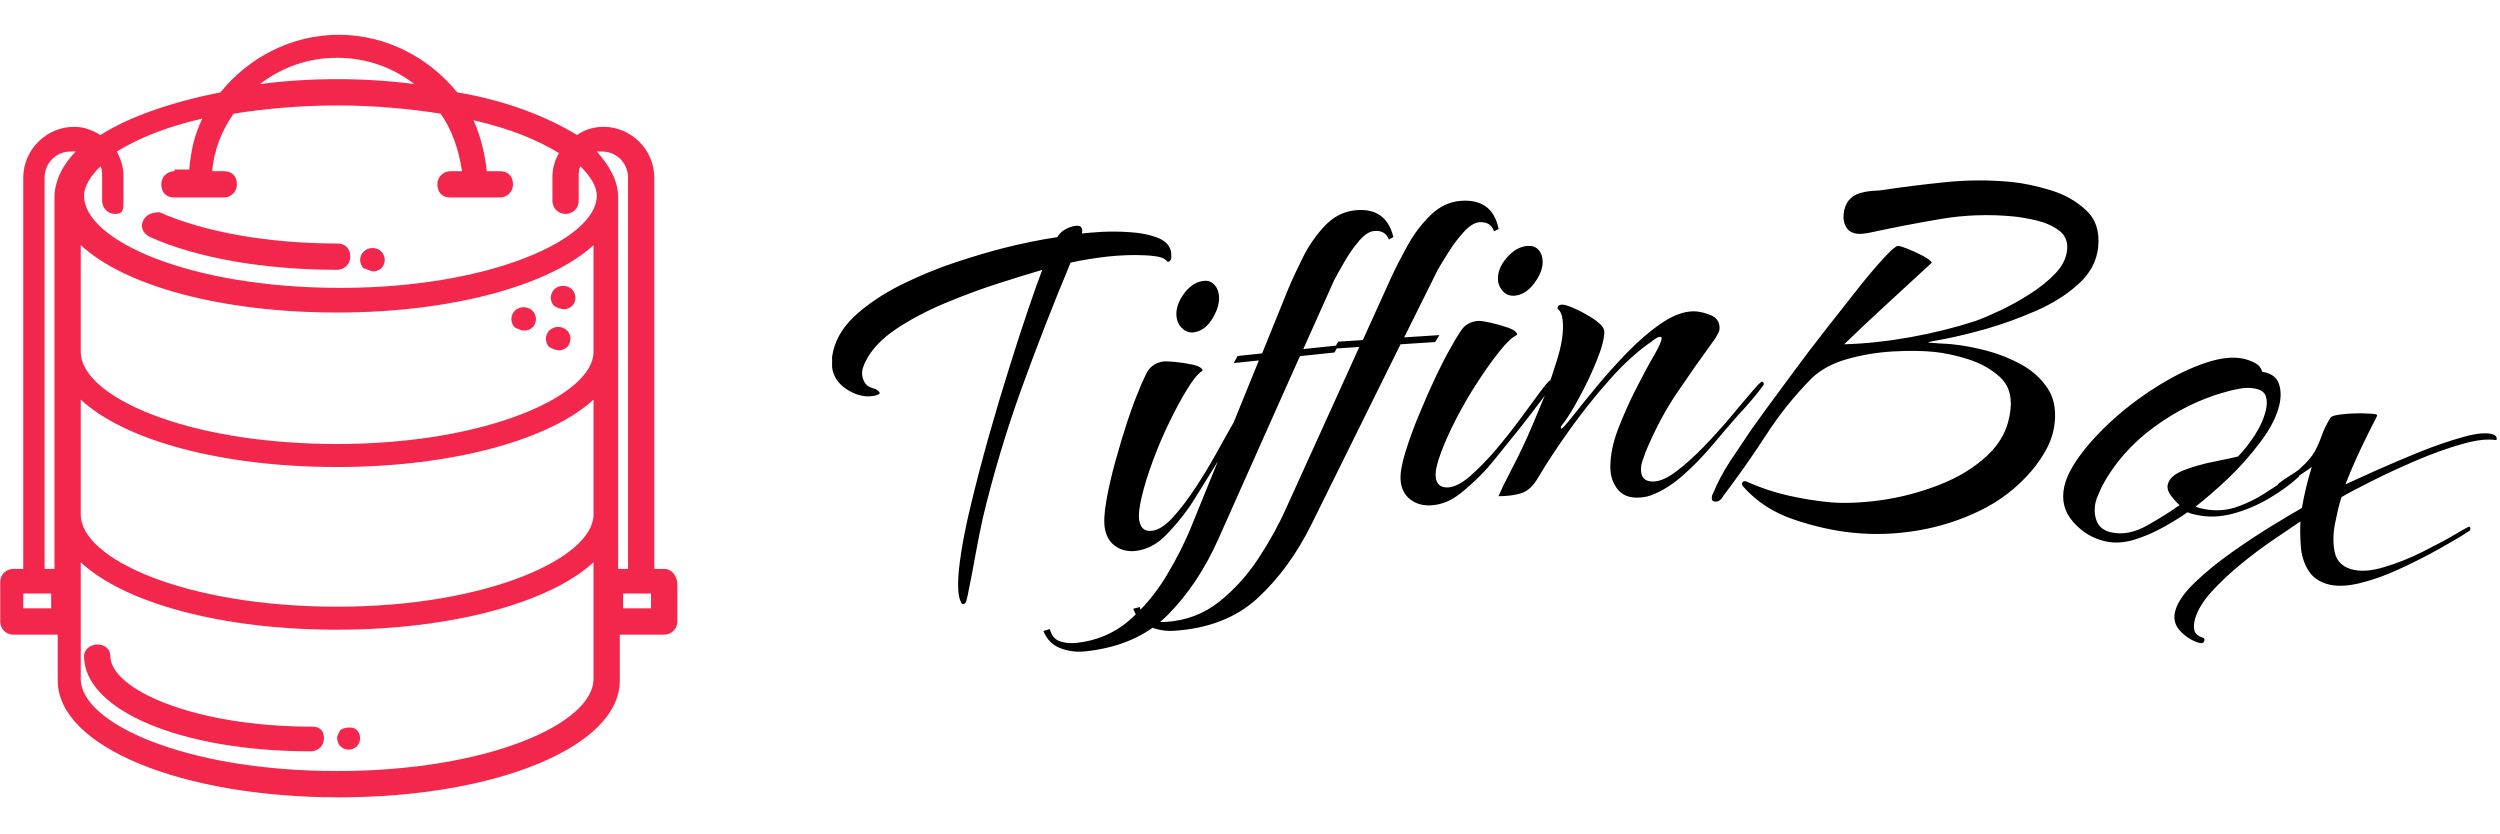
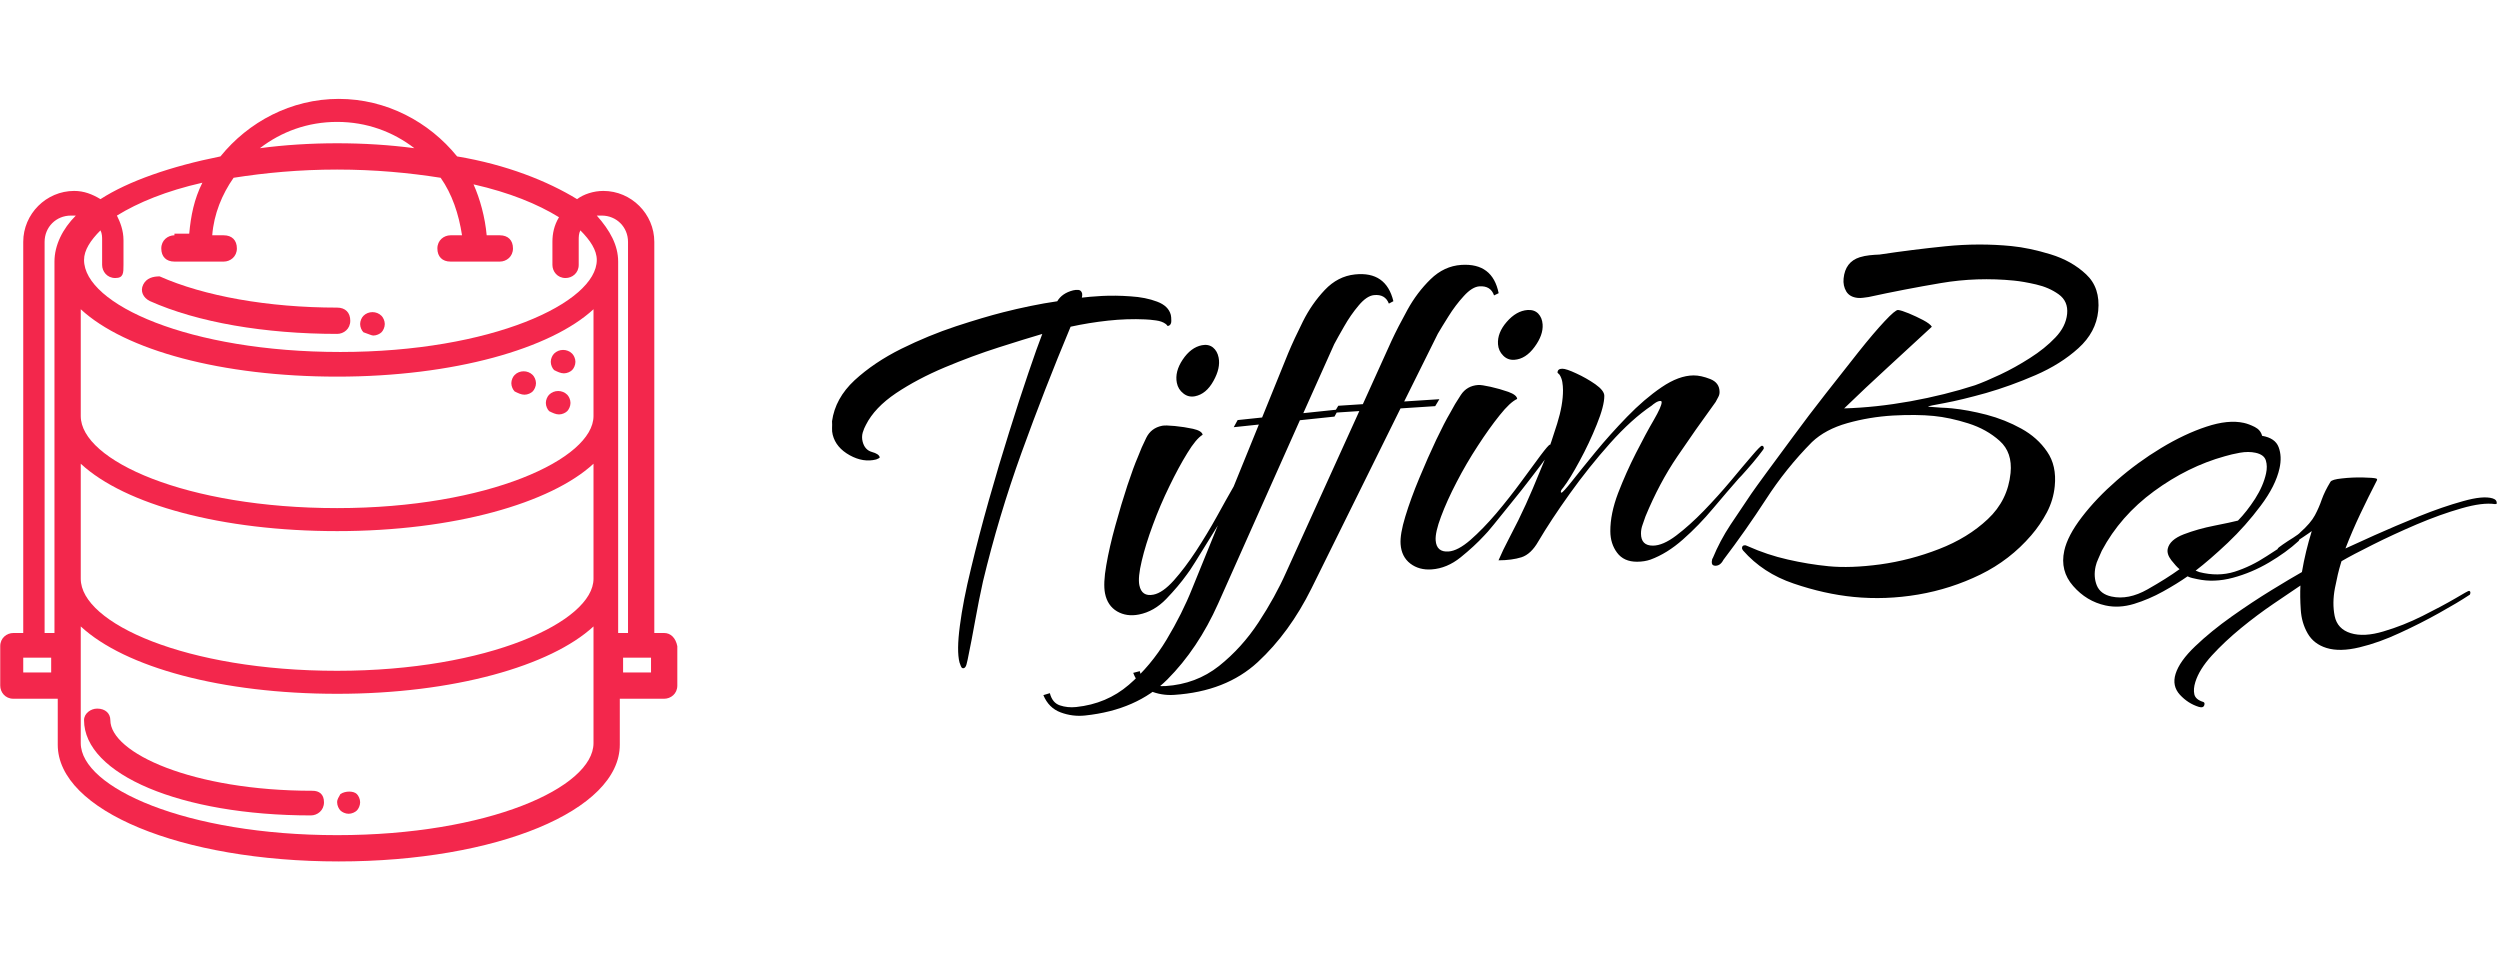
- <svg xmlns="http://www.w3.org/2000/svg" version="1.1" width="150" height="50" viewBox="0 0 2000 611">
+ <svg xmlns="http://www.w3.org/2000/svg" version="1.1" width="130" height="50" viewBox="0 0 2000 611">
  <g transform="matrix(1,0,0,1,-1.209961,-0.4814424)">
    <svg viewBox="0 0 396 121" data-background-color="#ffffff" preserveAspectRatio="xMidYMid meet" height="611" width="2000">
      <g id="tight-bounds" transform="matrix(1,0,0,1,0.2395723,0.09534293)">
        <svg viewBox="0 0 395.52 120.809" height="120.809" width="395.52">
          <g>
            <svg viewBox="0 0 593.149 181.174" height="120.809" width="395.52">
              <g transform="matrix(1,0,0,1,197.6292,34.59998)">
                <svg viewBox="0 0 395.52 111.974" height="111.974" width="395.52">
                  <g id="textblocktransform">
                    <svg viewBox="0 0 395.52 111.974" height="111.974" width="395.52" id="textblock">
                      <g>
                        <svg viewBox="0 0 395.52 111.974" height="111.974" width="395.52">
                          <g transform="matrix(1,0,0,1,0,0)">
                            <svg width="395.52" viewBox="-1.584 -23.161 129.828 36.755" height="111.974" data-palette-color="#000000">
                              <path d="M8.687 9.88v0c-0.103 0.026-0.18-0.033-0.231-0.178-0.059-0.15-0.092-0.241-0.1-0.274v0c-0.153-0.601-0.143-1.549 0.028-2.845 0.166-1.294 0.456-2.789 0.871-4.483 0.406-1.7 0.868-3.465 1.385-5.296 0.517-1.831 1.048-3.61 1.592-5.338 0.537-1.726 1.037-3.263 1.498-4.613 0.46-1.355 0.821-2.369 1.083-3.041v0c-0.903 0.264-2.038 0.615-3.406 1.053-1.374 0.439-2.773 0.957-4.196 1.554-1.417 0.595-2.684 1.265-3.801 2.01-1.116 0.752-1.899 1.578-2.352 2.477v0c-0.095 0.169-0.178 0.369-0.249 0.6-0.065 0.23-0.067 0.464-0.007 0.704v0c0.11 0.433 0.351 0.702 0.722 0.807 0.363 0.1 0.565 0.234 0.608 0.402v0c0.01 0.039-0.026 0.075-0.107 0.11-0.079 0.041-0.135 0.065-0.167 0.073v0c-0.672 0.171-1.36 0.061-2.065-0.33-0.713-0.396-1.155-0.927-1.324-1.593v0c-0.043-0.168-0.06-0.343-0.051-0.523 0.009-0.181 0.008-0.36-0.002-0.536v0c0.165-1.191 0.75-2.255 1.756-3.193 1.015-0.933 2.23-1.751 3.647-2.456 1.412-0.697 2.834-1.283 4.268-1.758 1.435-0.469 2.657-0.832 3.665-1.088v0c0.704-0.179 1.412-0.343 2.125-0.489 0.719-0.149 1.42-0.272 2.103-0.371v0c0.25-0.422 0.663-0.705 1.238-0.852v0c0.136-0.035 0.274-0.046 0.415-0.033 0.149 0.017 0.245 0.11 0.287 0.277v0c0.018 0.071 0.011 0.179-0.02 0.325v0c0.346-0.047 0.871-0.091 1.576-0.133 0.706-0.035 1.449-0.025 2.226 0.032 0.783 0.048 1.471 0.186 2.066 0.413 0.593 0.221 0.949 0.567 1.07 1.038v0c0.025 0.097 0.038 0.255 0.038 0.475-0.001 0.213-0.085 0.342-0.253 0.384v0c-0.032 0.008-0.061-0.012-0.087-0.06-0.033-0.047-0.069-0.082-0.11-0.106v0c-0.178-0.133-0.425-0.222-0.739-0.266-0.314-0.044-0.599-0.071-0.856-0.081v0c-0.94-0.043-1.905-0.01-2.896 0.097-0.991 0.108-1.962 0.266-2.913 0.474v0c-1.355 3.241-2.63 6.514-3.825 9.818-1.193 3.31-2.197 6.662-3.011 10.054v0c-0.217 0.984-0.418 1.991-0.603 3.023-0.185 1.031-0.381 2.054-0.591 3.07v0c-0.016 0.073-0.046 0.197-0.09 0.374-0.046 0.17-0.118 0.267-0.215 0.292zM26.726-11.328v0c-0.34 0.067-0.643-0.005-0.909-0.218-0.273-0.211-0.443-0.487-0.51-0.827v0c-0.115-0.582 0.037-1.186 0.457-1.813 0.425-0.635 0.925-1.009 1.5-1.122v0c0.34-0.067 0.627-0.008 0.861 0.176 0.227 0.186 0.374 0.449 0.441 0.789v0c0.107 0.543-0.027 1.15-0.404 1.823-0.375 0.679-0.854 1.076-1.436 1.192zM22.356 5.693v0c-0.641 0.127-1.211 0.046-1.709-0.243-0.5-0.295-0.814-0.763-0.941-1.404v0c-0.101-0.51-0.069-1.24 0.097-2.19 0.164-0.957 0.401-1.992 0.711-3.107 0.308-1.121 0.622-2.165 0.94-3.132 0.32-0.96 0.589-1.693 0.809-2.199v0c0.187-0.499 0.407-1.001 0.66-1.507 0.252-0.512 0.666-0.825 1.241-0.938v0c0.17-0.034 0.498-0.027 0.983 0.019 0.485 0.047 0.958 0.12 1.419 0.219 0.463 0.106 0.714 0.26 0.754 0.463v0c-0.346 0.211-0.744 0.687-1.195 1.429-0.458 0.743-0.923 1.603-1.396 2.58-0.479 0.978-0.909 1.984-1.289 3.017-0.381 1.027-0.672 1.964-0.871 2.813-0.204 0.856-0.267 1.487-0.186 1.892v0c0.122 0.615 0.49 0.861 1.104 0.739v0c0.477-0.094 1.006-0.464 1.585-1.108 0.573-0.643 1.152-1.41 1.737-2.301 0.584-0.897 1.124-1.792 1.619-2.685 0.49-0.892 0.906-1.637 1.251-2.235 0.344-0.598 0.548-0.904 0.613-0.917v0c0.137-0.027 0.22 0.028 0.247 0.165v0c0.014 0.072-0.109 0.344-0.368 0.817-0.26 0.473-0.596 1.059-1.008 1.759-0.405 0.699-0.831 1.401-1.275 2.108-0.445 0.706-0.826 1.322-1.144 1.847-0.325 0.52-0.543 0.845-0.653 0.975v0c-0.442 0.617-0.979 1.254-1.61 1.909-0.632 0.655-1.34 1.06-2.125 1.215zM18.151 13.57v0c-0.656 0.069-1.292-0.012-1.906-0.242-0.621-0.23-1.07-0.678-1.348-1.347v0l0.507-0.153c0.127 0.503 0.388 0.821 0.784 0.953 0.396 0.133 0.819 0.175 1.27 0.128v0c1.585-0.167 2.952-0.743 4.102-1.729 1.149-0.992 2.132-2.168 2.947-3.527 0.816-1.359 1.483-2.693 2.003-4.001v0l5.193-12.773-1.959 0.206 0.304-0.555 1.909-0.201 2.036-5.02c0.305-0.729 0.688-1.554 1.148-2.474 0.46-0.92 1.027-1.737 1.703-2.451 0.676-0.715 1.461-1.119 2.356-1.213v0c1.618-0.17 2.616 0.526 2.995 2.088v0l-0.352 0.188c-0.194-0.503-0.582-0.723-1.166-0.662v0c-0.378 0.04-0.775 0.309-1.192 0.809-0.417 0.493-0.796 1.039-1.135 1.638-0.34 0.592-0.597 1.051-0.77 1.378v0l-2.411 5.381 2.735-0.287-0.303 0.555-2.696 0.283-6.379 14.305c-1.048 2.342-2.366 4.311-3.954 5.906-1.595 1.596-3.736 2.534-6.421 2.817zM25.093 11.962v0c-0.659 0.043-1.29-0.063-1.895-0.318-0.611-0.254-1.042-0.721-1.293-1.399v0l0.512-0.134c0.106 0.507 0.355 0.835 0.746 0.984 0.39 0.148 0.812 0.208 1.264 0.179v0c1.59-0.103 2.979-0.625 4.167-1.564 1.188-0.946 2.216-2.081 3.086-3.407 0.869-1.326 1.589-2.632 2.16-3.919v0l5.698-12.556-1.966 0.128 0.326-0.542 1.916-0.125 2.234-4.935c0.334-0.717 0.749-1.525 1.246-2.426 0.496-0.901 1.096-1.695 1.799-2.381 0.704-0.687 1.504-1.06 2.403-1.119v0c1.623-0.105 2.593 0.63 2.909 2.206v0l-0.36 0.174c-0.173-0.51-0.553-0.746-1.138-0.708v0c-0.379 0.025-0.787 0.278-1.223 0.761-0.437 0.476-0.837 1.006-1.2 1.591-0.363 0.578-0.638 1.027-0.824 1.347v0l-2.623 5.281 2.744-0.178-0.325 0.542-2.705 0.176-6.944 14.04c-1.14 2.299-2.535 4.213-4.186 5.743-1.658 1.531-3.833 2.384-6.528 2.559zM51.633-14.171v0c-0.346 0.024-0.638-0.085-0.876-0.329-0.244-0.243-0.379-0.538-0.403-0.884v0c-0.042-0.592 0.184-1.173 0.679-1.742 0.5-0.577 1.043-0.886 1.628-0.928v0c0.346-0.024 0.623 0.069 0.832 0.282 0.202 0.213 0.316 0.492 0.34 0.838v0c0.039 0.552-0.17 1.138-0.627 1.759-0.457 0.627-0.981 0.962-1.573 1.004zM45.182 2.176v0c-0.652 0.046-1.207-0.105-1.666-0.454-0.46-0.355-0.712-0.858-0.759-1.51v0c-0.037-0.519 0.086-1.239 0.368-2.161 0.282-0.929 0.645-1.927 1.091-2.995 0.445-1.074 0.886-2.071 1.322-2.991 0.437-0.913 0.795-1.607 1.076-2.081v0c0.247-0.472 0.528-0.943 0.842-1.413 0.314-0.477 0.763-0.736 1.349-0.777v0c0.173-0.012 0.497 0.035 0.972 0.141 0.475 0.107 0.936 0.238 1.381 0.394 0.446 0.162 0.676 0.346 0.691 0.552v0c-0.369 0.167-0.824 0.59-1.364 1.27-0.547 0.68-1.115 1.476-1.705 2.386-0.597 0.911-1.148 1.856-1.654 2.834-0.506 0.972-0.91 1.866-1.214 2.683-0.309 0.824-0.449 1.442-0.42 1.854v0c0.044 0.625 0.379 0.916 1.004 0.871v0c0.485-0.034 1.056-0.335 1.711-0.903 0.648-0.567 1.318-1.256 2.009-2.067 0.691-0.818 1.338-1.639 1.941-2.463 0.597-0.824 1.103-1.512 1.518-2.063 0.415-0.551 0.656-0.828 0.723-0.833v0c0.14-0.01 0.214 0.055 0.224 0.195v0c0.005 0.073-0.151 0.328-0.467 0.765-0.317 0.437-0.723 0.977-1.219 1.62-0.489 0.643-0.998 1.287-1.527 1.933-0.529 0.646-0.984 1.209-1.364 1.69-0.387 0.475-0.644 0.771-0.769 0.887v0c-0.515 0.558-1.127 1.122-1.835 1.694-0.708 0.571-1.461 0.885-2.259 0.942zM61.205 1.578v0c-0.693 0.003-1.214-0.231-1.563-0.703-0.349-0.465-0.525-1.024-0.528-1.677v0c-0.004-0.907 0.198-1.898 0.606-2.973 0.415-1.075 0.88-2.117 1.395-3.127 0.509-1.002 0.971-1.861 1.389-2.576 0.41-0.709 0.615-1.17 0.613-1.383v0c0-0.067-0.034-0.1-0.1-0.1v0c-0.107 0-0.23 0.044-0.37 0.132-0.133 0.087-0.236 0.164-0.309 0.232v0c-1.037 0.698-2.116 1.673-3.236 2.925-1.121 1.259-2.171 2.573-3.152 3.944-0.98 1.371-1.798 2.612-2.453 3.722v0c-0.377 0.662-0.815 1.074-1.314 1.236-0.499 0.156-1.096 0.235-1.789 0.238v0c0.237-0.554 0.495-1.092 0.773-1.614 0.271-0.521 0.529-1.026 0.773-1.513v0c0.409-0.835 0.786-1.66 1.128-2.475 0.343-0.815 0.686-1.64 1.029-2.475v0c0.27-0.728 0.559-1.586 0.868-2.574 0.309-0.988 0.461-1.862 0.458-2.622v0c-0.001-0.213-0.019-0.423-0.053-0.63-0.034-0.207-0.105-0.396-0.213-0.569v0c-0.107-0.106-0.161-0.159-0.161-0.159v0c-0.001-0.207 0.122-0.311 0.369-0.312v0c0.207-0.001 0.571 0.121 1.092 0.365 0.521 0.238 1.016 0.519 1.484 0.843 0.468 0.331 0.703 0.633 0.704 0.907v0c0.002 0.52-0.194 1.268-0.59 2.242-0.389 0.968-0.834 1.914-1.337 2.837-0.496 0.922-0.916 1.608-1.26 2.056v0c-0.033 0.04-0.076 0.094-0.129 0.16-0.053 0.067-0.079 0.137-0.079 0.211v0l0.05 0.049c0.073 0 0.352-0.305 0.836-0.914 0.477-0.609 1.087-1.365 1.829-2.268 0.742-0.903 1.562-1.817 2.457-2.742 0.896-0.924 1.792-1.692 2.69-2.302 0.897-0.611 1.729-0.918 2.495-0.922v0c0.38-0.002 0.814 0.093 1.302 0.284 0.481 0.191 0.722 0.527 0.724 1.007v0c0.001 0.14-0.032 0.27-0.098 0.39-0.066 0.127-0.135 0.257-0.208 0.391v0c-1.067 1.465-2.063 2.883-2.99 4.254-0.934 1.371-1.76 2.925-2.479 4.662v0c-0.066 0.207-0.141 0.424-0.227 0.651-0.086 0.227-0.128 0.461-0.126 0.701v0c0.003 0.627 0.314 0.939 0.934 0.935v0c0.52-0.002 1.125-0.265 1.816-0.788 0.691-0.523 1.408-1.167 2.151-1.93 0.743-0.77 1.443-1.547 2.1-2.33 0.65-0.783 1.2-1.436 1.651-1.958 0.444-0.522 0.703-0.783 0.776-0.783v0c0.1 0 0.15 0.069 0.151 0.209v0c0 0.033-0.146 0.234-0.437 0.602-0.292 0.368-0.593 0.726-0.905 1.074-0.305 0.348-0.511 0.572-0.617 0.673v0c-0.584 0.663-1.247 1.436-1.989 2.319-0.743 0.89-1.529 1.7-2.359 2.431-0.823 0.73-1.668 1.254-2.533 1.572v0c-0.313 0.108-0.659 0.163-1.039 0.165zM78.089 4.323v0c-1.519-0.15-3.079-0.498-4.68-1.045-1.595-0.539-2.91-1.399-3.946-2.58v0c-0.06-0.073-0.086-0.146-0.078-0.219v0c0.014-0.139 0.107-0.2 0.279-0.183v0l0.193 0.079c1.001 0.447 2.029 0.79 3.084 1.028 1.061 0.245 2.126 0.421 3.194 0.526v0c1.134 0.112 2.479 0.064 4.033-0.144 1.555-0.215 3.082-0.613 4.58-1.196 1.504-0.582 2.774-1.361 3.808-2.337 1.041-0.976 1.631-2.174 1.772-3.593v0c0.105-1.068-0.177-1.903-0.848-2.505-0.677-0.609-1.496-1.065-2.457-1.369-0.962-0.303-1.857-0.495-2.687-0.576v0c-0.896-0.088-1.956-0.099-3.182-0.033-1.226 0.073-2.412 0.271-3.555 0.593-1.144 0.322-2.063 0.815-2.759 1.476v0c-1.354 1.367-2.553 2.86-3.597 4.478-1.051 1.618-2.154 3.187-3.309 4.708v0c-0.173 0.331-0.399 0.483-0.678 0.456v0c-0.172-0.017-0.249-0.128-0.228-0.334v0c0.014-0.139 0.039-0.224 0.075-0.254v0c0.37-0.901 0.831-1.77 1.383-2.607 0.551-0.83 1.093-1.637 1.626-2.422v0c0.203-0.295 0.595-0.839 1.176-1.632 0.587-0.793 1.283-1.736 2.088-2.829 0.797-1.087 1.644-2.202 2.541-3.346 0.897-1.151 1.744-2.226 2.539-3.226 0.795-1 1.478-1.804 2.047-2.411 0.562-0.601 0.912-0.895 1.052-0.881v0c0.172 0.017 0.452 0.105 0.838 0.264 0.38 0.158 0.751 0.332 1.114 0.522 0.369 0.197 0.596 0.37 0.682 0.52v0c-1.15 1.065-2.3 2.124-3.448 3.176-1.149 1.052-2.279 2.116-3.391 3.192v0c1.639-0.046 3.362-0.231 5.17-0.554 1.808-0.331 3.487-0.748 5.037-1.251v0c0.542-0.194 1.195-0.471 1.961-0.832 0.766-0.36 1.538-0.789 2.318-1.288 0.779-0.493 1.441-1.027 1.987-1.603 0.545-0.569 0.85-1.182 0.916-1.839v0c0.065-0.657-0.156-1.168-0.663-1.532-0.501-0.358-1.085-0.613-1.753-0.766-0.662-0.152-1.234-0.253-1.719-0.3v-0.001c-1.931-0.191-3.833-0.127-5.706 0.191-1.88 0.317-3.762 0.68-5.645 1.09v0c-0.143 0.019-0.285 0.039-0.428 0.058-0.143 0.019-0.28 0.023-0.413 0.01v0c-0.418-0.041-0.716-0.208-0.895-0.5-0.178-0.299-0.249-0.638-0.211-1.016v0c0.085-0.862 0.505-1.414 1.259-1.654v0c0.249-0.076 0.505-0.128 0.769-0.156 0.264-0.028 0.52-0.046 0.769-0.054v0c1.693-0.255 3.409-0.471 5.148-0.647 1.746-0.176 3.461-0.181 5.147-0.015v0c0.935 0.092 1.953 0.307 3.051 0.643 1.099 0.336 2.022 0.856 2.77 1.56 0.748 0.697 1.063 1.649 0.944 2.857v0c-0.109 1.101-0.623 2.069-1.543 2.902-0.92 0.834-2.034 1.534-3.342 2.102-1.309 0.567-2.597 1.033-3.866 1.397-1.275 0.356-2.345 0.616-3.212 0.778-0.873 0.155-1.311 0.249-1.314 0.282v0l0.159 0.016c0.279 0.028 0.565 0.049 0.858 0.064 0.294 0.009 0.58 0.027 0.858 0.055v0c0.823 0.081 1.717 0.247 2.685 0.496 0.973 0.257 1.878 0.618 2.716 1.082 0.845 0.465 1.516 1.064 2.014 1.797 0.504 0.726 0.704 1.624 0.598 2.692v0c-0.071 0.723-0.276 1.406-0.614 2.049-0.345 0.649-0.753 1.245-1.222 1.789v0c-1.105 1.284-2.425 2.303-3.959 3.055-1.541 0.752-3.16 1.272-4.857 1.561-1.697 0.288-3.374 0.35-5.033 0.186zM97.726 4.987v0c-0.983-0.216-1.821-0.72-2.514-1.514-0.694-0.787-0.926-1.705-0.696-2.753v0c0.171-0.781 0.63-1.657 1.374-2.627 0.747-0.976 1.655-1.93 2.727-2.862 1.073-0.939 2.223-1.778 3.45-2.519 1.227-0.741 2.407-1.298 3.541-1.67 1.126-0.374 2.096-0.472 2.91-0.293v0c0.267 0.059 0.554 0.166 0.861 0.322 0.3 0.155 0.489 0.384 0.566 0.687v0c0.684 0.116 1.114 0.412 1.29 0.887 0.181 0.483 0.204 1.031 0.069 1.643v0c-0.2 0.912-0.69 1.886-1.47 2.923-0.774 1.038-1.631 2.004-2.571 2.896-0.946 0.891-1.78 1.613-2.502 2.165v0l0.292 0.115c0.976 0.248 1.893 0.238 2.751-0.031 0.859-0.276 1.692-0.68 2.498-1.213 0.813-0.531 1.588-1.034 2.327-1.506v0l0.131-0.084c0.098 0.021 0.128 0.117 0.09 0.286v0c-0.016 0.072-0.043 0.12-0.083 0.145v0c-0.624 0.573-1.383 1.123-2.276 1.651-0.902 0.532-1.842 0.93-2.822 1.193-0.979 0.263-1.908 0.298-2.787 0.105v0c-0.137-0.03-0.264-0.058-0.381-0.084-0.117-0.026-0.241-0.07-0.37-0.132v0c-0.541 0.38-1.176 0.773-1.907 1.179-0.731 0.406-1.484 0.729-2.26 0.968-0.782 0.238-1.529 0.279-2.238 0.123zM98.196 4.291v0c0.879 0.193 1.818 0.006 2.815-0.559 0.99-0.561 1.821-1.085 2.495-1.572v0c-0.179-0.148-0.394-0.383-0.644-0.704-0.244-0.32-0.336-0.616-0.276-0.89v0c0.103-0.469 0.52-0.845 1.251-1.128 0.738-0.282 1.534-0.506 2.39-0.674 0.849-0.169 1.462-0.3 1.837-0.395v0c0.457-0.466 0.903-1.034 1.336-1.703 0.427-0.671 0.711-1.328 0.853-1.973v0c0.081-0.371 0.077-0.707-0.014-1.007-0.09-0.306-0.356-0.508-0.799-0.605v0c-0.371-0.081-0.78-0.083-1.228-0.004-0.441 0.081-0.833 0.172-1.176 0.275v0c-1.926 0.533-3.767 1.443-5.524 2.729-1.749 1.282-3.105 2.827-4.068 4.636v0c-0.083 0.193-0.172 0.396-0.266 0.607-0.101 0.21-0.173 0.416-0.218 0.618v0c-0.119 0.54-0.087 1.035 0.094 1.485 0.188 0.451 0.568 0.739 1.142 0.864zM105.008 12.897v0c-0.561-0.173-1.053-0.489-1.476-0.948-0.417-0.457-0.529-0.997-0.336-1.621v0c0.205-0.662 0.717-1.383 1.537-2.163 0.822-0.786 1.769-1.557 2.84-2.315 1.063-0.753 2.098-1.438 3.105-2.055 1.007-0.617 1.798-1.088 2.372-1.412v0c0.093-0.55 0.204-1.088 0.331-1.614 0.128-0.526 0.273-1.053 0.437-1.582v0c-0.102 0.08-0.346 0.249-0.732 0.506-0.389 0.264-0.765 0.51-1.129 0.74-0.36 0.238-0.59 0.341-0.692 0.31v0c-0.096-0.03-0.128-0.095-0.096-0.198v0c0.01-0.032 0.139-0.135 0.388-0.309 0.258-0.179 0.533-0.359 0.827-0.54 0.287-0.183 0.464-0.317 0.532-0.401v0c0.548-0.487 0.93-0.934 1.147-1.341 0.215-0.401 0.395-0.816 0.541-1.245 0.151-0.421 0.375-0.875 0.672-1.363v0c0.073-0.124 0.373-0.213 0.899-0.266 0.528-0.06 1.069-0.085 1.624-0.074 0.561 0.013 0.905 0.039 1.033 0.078v0c0.07 0.022 0.095 0.064 0.076 0.128v0c-0.453 0.879-0.889 1.759-1.308 2.642-0.421 0.889-0.806 1.785-1.155 2.689v0c0.465-0.219 1.224-0.564 2.276-1.034 1.052-0.47 2.201-0.96 3.447-1.468 1.244-0.502 2.391-0.897 3.444-1.187 1.048-0.297 1.82-0.369 2.317-0.215v0c0.236 0.073 0.339 0.213 0.31 0.42v0l-0.123 0.025c-0.654-0.097-1.529 0.013-2.625 0.33-1.094 0.311-2.259 0.729-3.496 1.254-1.23 0.527-2.37 1.054-3.419 1.581-1.055 0.525-1.868 0.954-2.438 1.287v0l-0.062 0.201c-0.153 0.497-0.304 1.131-0.452 1.902-0.147 0.771-0.155 1.494-0.021 2.17 0.139 0.678 0.556 1.124 1.25 1.339v0c0.694 0.215 1.549 0.168 2.565-0.139 1.02-0.299 2.034-0.701 3.042-1.206 1.007-0.505 1.856-0.958 2.545-1.36 0.685-0.409 1.046-0.608 1.084-0.596v0c0.096 0.03 0.123 0.111 0.081 0.245v0c-0.01 0.032-0.024 0.055-0.042 0.07-0.025 0.013-0.038 0.02-0.038 0.02v0c-0.596 0.395-1.375 0.859-2.335 1.393-0.962 0.54-1.984 1.058-3.066 1.554-1.077 0.505-2.124 0.879-3.141 1.123-1.026 0.248-1.886 0.265-2.58 0.051v0c-0.662-0.205-1.153-0.583-1.47-1.135-0.318-0.552-0.497-1.169-0.538-1.851-0.047-0.684-0.055-1.311-0.026-1.882v0c-0.548 0.375-1.245 0.847-2.091 1.416-0.848 0.575-1.696 1.21-2.545 1.904-0.851 0.7-1.608 1.411-2.271 2.134-0.655 0.719-1.084 1.409-1.29 2.072v0c-0.112 0.363-0.138 0.683-0.076 0.96 0.063 0.271 0.292 0.467 0.686 0.589v0c0.102 0.031 0.132 0.114 0.091 0.248v0c-0.051 0.166-0.195 0.212-0.43 0.139z" opacity="1" transform="matrix(1,0,0,1,0,0)" fill="#000000" class="wordmark-text-0" data-fill-palette-color="primary" id="text-0" />
                            </svg>
                          </g>
                        </svg>
                      </g>
                    </svg>
                  </g>
                </svg>
              </g>
              <g>
                <svg viewBox="0 0 160.87 181.174" height="181.174" width="160.87">
                  <g>
                    <svg version="1.1" x="0" y="0" viewBox="29.5 26.9 41.2 46.4" enable-background="new 0 0 100 100" xml:space="preserve" height="181.174" width="160.87" class="icon-icon-0" data-fill-palette-color="accent" id="icon-0">
                      <g fill="#f3274c" data-fill-palette-color="accent">
                        <g fill="#f3274c" data-fill-palette-color="accent">
                          <path d="M69.9 59.4h-0.6V35.6c0-1.7-1.4-3.1-3.1-3.1-0.6 0-1.2 0.2-1.6 0.5-1.8-1.1-4.3-2.1-7.3-2.6-1.7-2.1-4.3-3.5-7.2-3.5-2.9 0-5.5 1.4-7.2 3.5-3 0.6-5.6 1.5-7.3 2.6-0.5-0.3-1-0.5-1.6-0.5-1.7 0-3.1 1.4-3.1 3.1v23.8h-0.6c-0.4 0-0.8 0.3-0.8 0.8v2.4c0 0.4 0.3 0.8 0.8 0.8h2.7v2.8c0 4 7.5 7.1 17.1 7.1 9.6 0 17.1-3.1 17.1-7.1v-2.8h2.7c0.4 0 0.8-0.3 0.8-0.8v-2.4C70.6 59.7 70.3 59.4 69.9 59.4zM50 28.3c1.8 0 3.4 0.6 4.7 1.6-1.5-0.2-3.1-0.3-4.7-0.3-1.6 0-3.2 0.1-4.7 0.3C46.6 28.9 48.2 28.3 50 28.3zM40.1 35.2c-0.4 0-0.8 0.3-0.8 0.8s0.3 0.8 0.8 0.8h3c0.4 0 0.8-0.3 0.8-0.8s-0.3-0.8-0.8-0.8h-0.7c0.1-1.3 0.6-2.5 1.3-3.5 1.9-0.3 4-0.5 6.3-0.5 2.3 0 4.4 0.2 6.3 0.5 0.7 1 1.1 2.2 1.3 3.5h-0.7c-0.4 0-0.8 0.3-0.8 0.8s0.3 0.8 0.8 0.8h3c0.4 0 0.8-0.3 0.8-0.8s-0.3-0.8-0.8-0.8h-0.8c-0.1-1.1-0.4-2.2-0.8-3.1 2.2 0.5 3.9 1.2 5.2 2-0.3 0.5-0.4 1-0.4 1.5V37c0 0.4 0.3 0.8 0.8 0.8 0.4 0 0.8-0.3 0.8-0.8v-1.5c0-0.2 0-0.4 0.1-0.6 0.6 0.6 1 1.2 1 1.8 0 2.6-6.4 5.6-15.6 5.6-9.2 0-15.6-2.9-15.6-5.6 0-0.6 0.4-1.2 1-1.8 0.1 0.2 0.1 0.4 0.1 0.6V37c0 0.4 0.3 0.8 0.8 0.8S37 37.5 37 37v-1.5c0-0.6-0.2-1.1-0.4-1.5 1.3-0.8 3-1.5 5.2-2-0.5 1-0.7 2-0.8 3.1H40.1zM34.4 39.7c2.7 2.5 8.6 4.1 15.6 4.1 7.1 0 13-1.7 15.6-4.1v6.5c0 2.6-6.4 5.6-15.6 5.6-9.2 0-15.6-2.9-15.6-5.6V39.7zM34.4 49.1c2.7 2.5 8.6 4.1 15.6 4.1 7.1 0 13-1.7 15.6-4.1v7c0 2.6-6.4 5.6-15.6 5.6-9.2 0-15.6-2.9-15.6-5.6V49.1zM32.6 61.8h-1.7v-0.9h1.7V61.8zM32.2 59.4V35.6c0-0.9 0.7-1.6 1.6-1.6 0.1 0 0.2 0 0.3 0-0.8 0.8-1.3 1.8-1.3 2.8v22.6H32.2zM50 71.7c-9.2 0-15.6-2.9-15.6-5.6V59c2.7 2.5 8.6 4.1 15.6 4.1 7.1 0 13-1.7 15.6-4.1v7.1C65.6 68.8 59.2 71.7 50 71.7zM67.1 36.8c0-1-0.5-1.9-1.3-2.8 0.1 0 0.2 0 0.3 0 0.9 0 1.6 0.7 1.6 1.6v23.8h-0.6V36.8zM69.1 61.8h-1.7v-0.9h1.7V61.8z" fill="#f3274c" data-fill-palette-color="accent" />
                          <path d="M38.2 38.2c-0.2 0.4 0 0.8 0.4 1 2.9 1.3 7 2 11.4 2 0.4 0 0.8-0.3 0.8-0.8s-0.3-0.8-0.8-0.8c-4.2 0-8.1-0.7-10.8-1.9C38.8 37.7 38.4 37.8 38.2 38.2z" fill="#f3274c" data-fill-palette-color="accent" />
                          <path d="M48.5 69c-7.3 0-12.3-2.3-12.3-4.3 0-0.4-0.3-0.7-0.8-0.7-0.4 0-0.8 0.3-0.8 0.7 0 3.3 5.9 5.8 13.8 5.8 0.4 0 0.8-0.3 0.8-0.8S48.9 69 48.5 69z" fill="#f3274c" data-fill-palette-color="accent" />
                          <path d="M50.2 69.2c-0.1 0.2-0.2 0.3-0.2 0.5 0 0.2 0.1 0.4 0.2 0.5 0.1 0.1 0.3 0.2 0.5 0.2 0.2 0 0.4-0.1 0.5-0.2 0.1-0.1 0.2-0.3 0.2-0.5s-0.1-0.4-0.2-0.5C51 69 50.5 69 50.2 69.2z" fill="#f3274c" data-fill-palette-color="accent" />
                          <path d="M52.2 41.3c0.2 0 0.4-0.1 0.5-0.2 0.1-0.1 0.2-0.3 0.2-0.5 0-0.2-0.1-0.4-0.2-0.5-0.3-0.3-0.8-0.3-1.1 0-0.1 0.1-0.2 0.3-0.2 0.5 0 0.2 0.1 0.4 0.2 0.5C51.9 41.2 52.1 41.3 52.2 41.3z" fill="#f3274c" data-fill-palette-color="accent" />
                          <path d="M61.4 44.9c0.2 0 0.4-0.1 0.5-0.2 0.1-0.1 0.2-0.3 0.2-0.5 0-0.2-0.1-0.4-0.2-0.5-0.3-0.3-0.8-0.3-1.1 0-0.1 0.1-0.2 0.3-0.2 0.5 0 0.2 0.1 0.4 0.2 0.5C61 44.8 61.2 44.9 61.4 44.9z" fill="#f3274c" data-fill-palette-color="accent" />
                          <path d="M63.8 43.6c0.2 0 0.4-0.1 0.5-0.2 0.1-0.1 0.2-0.3 0.2-0.5 0-0.2-0.1-0.4-0.2-0.5-0.3-0.3-0.8-0.3-1.1 0-0.1 0.1-0.2 0.3-0.2 0.5 0 0.2 0.1 0.4 0.2 0.5C63.4 43.5 63.6 43.6 63.8 43.6z" fill="#f3274c" data-fill-palette-color="accent" />
                          <path d="M63.5 46.1c0.2 0 0.4-0.1 0.5-0.2 0.1-0.1 0.2-0.3 0.2-0.5 0-0.2-0.1-0.4-0.2-0.5-0.3-0.3-0.8-0.3-1.1 0-0.1 0.1-0.2 0.3-0.2 0.5 0 0.2 0.1 0.4 0.2 0.5C63.1 46 63.3 46.1 63.5 46.1z" fill="#f3274c" data-fill-palette-color="accent" />
                        </g>
                      </g>
                    </svg>
                  </g>
                </svg>
              </g>
            </svg>
          </g>
          <defs />
        </svg>
        <rect width="395.52" height="120.809" fill="none" stroke="none" visibility="hidden" />
      </g>
    </svg>
  </g>
</svg>
